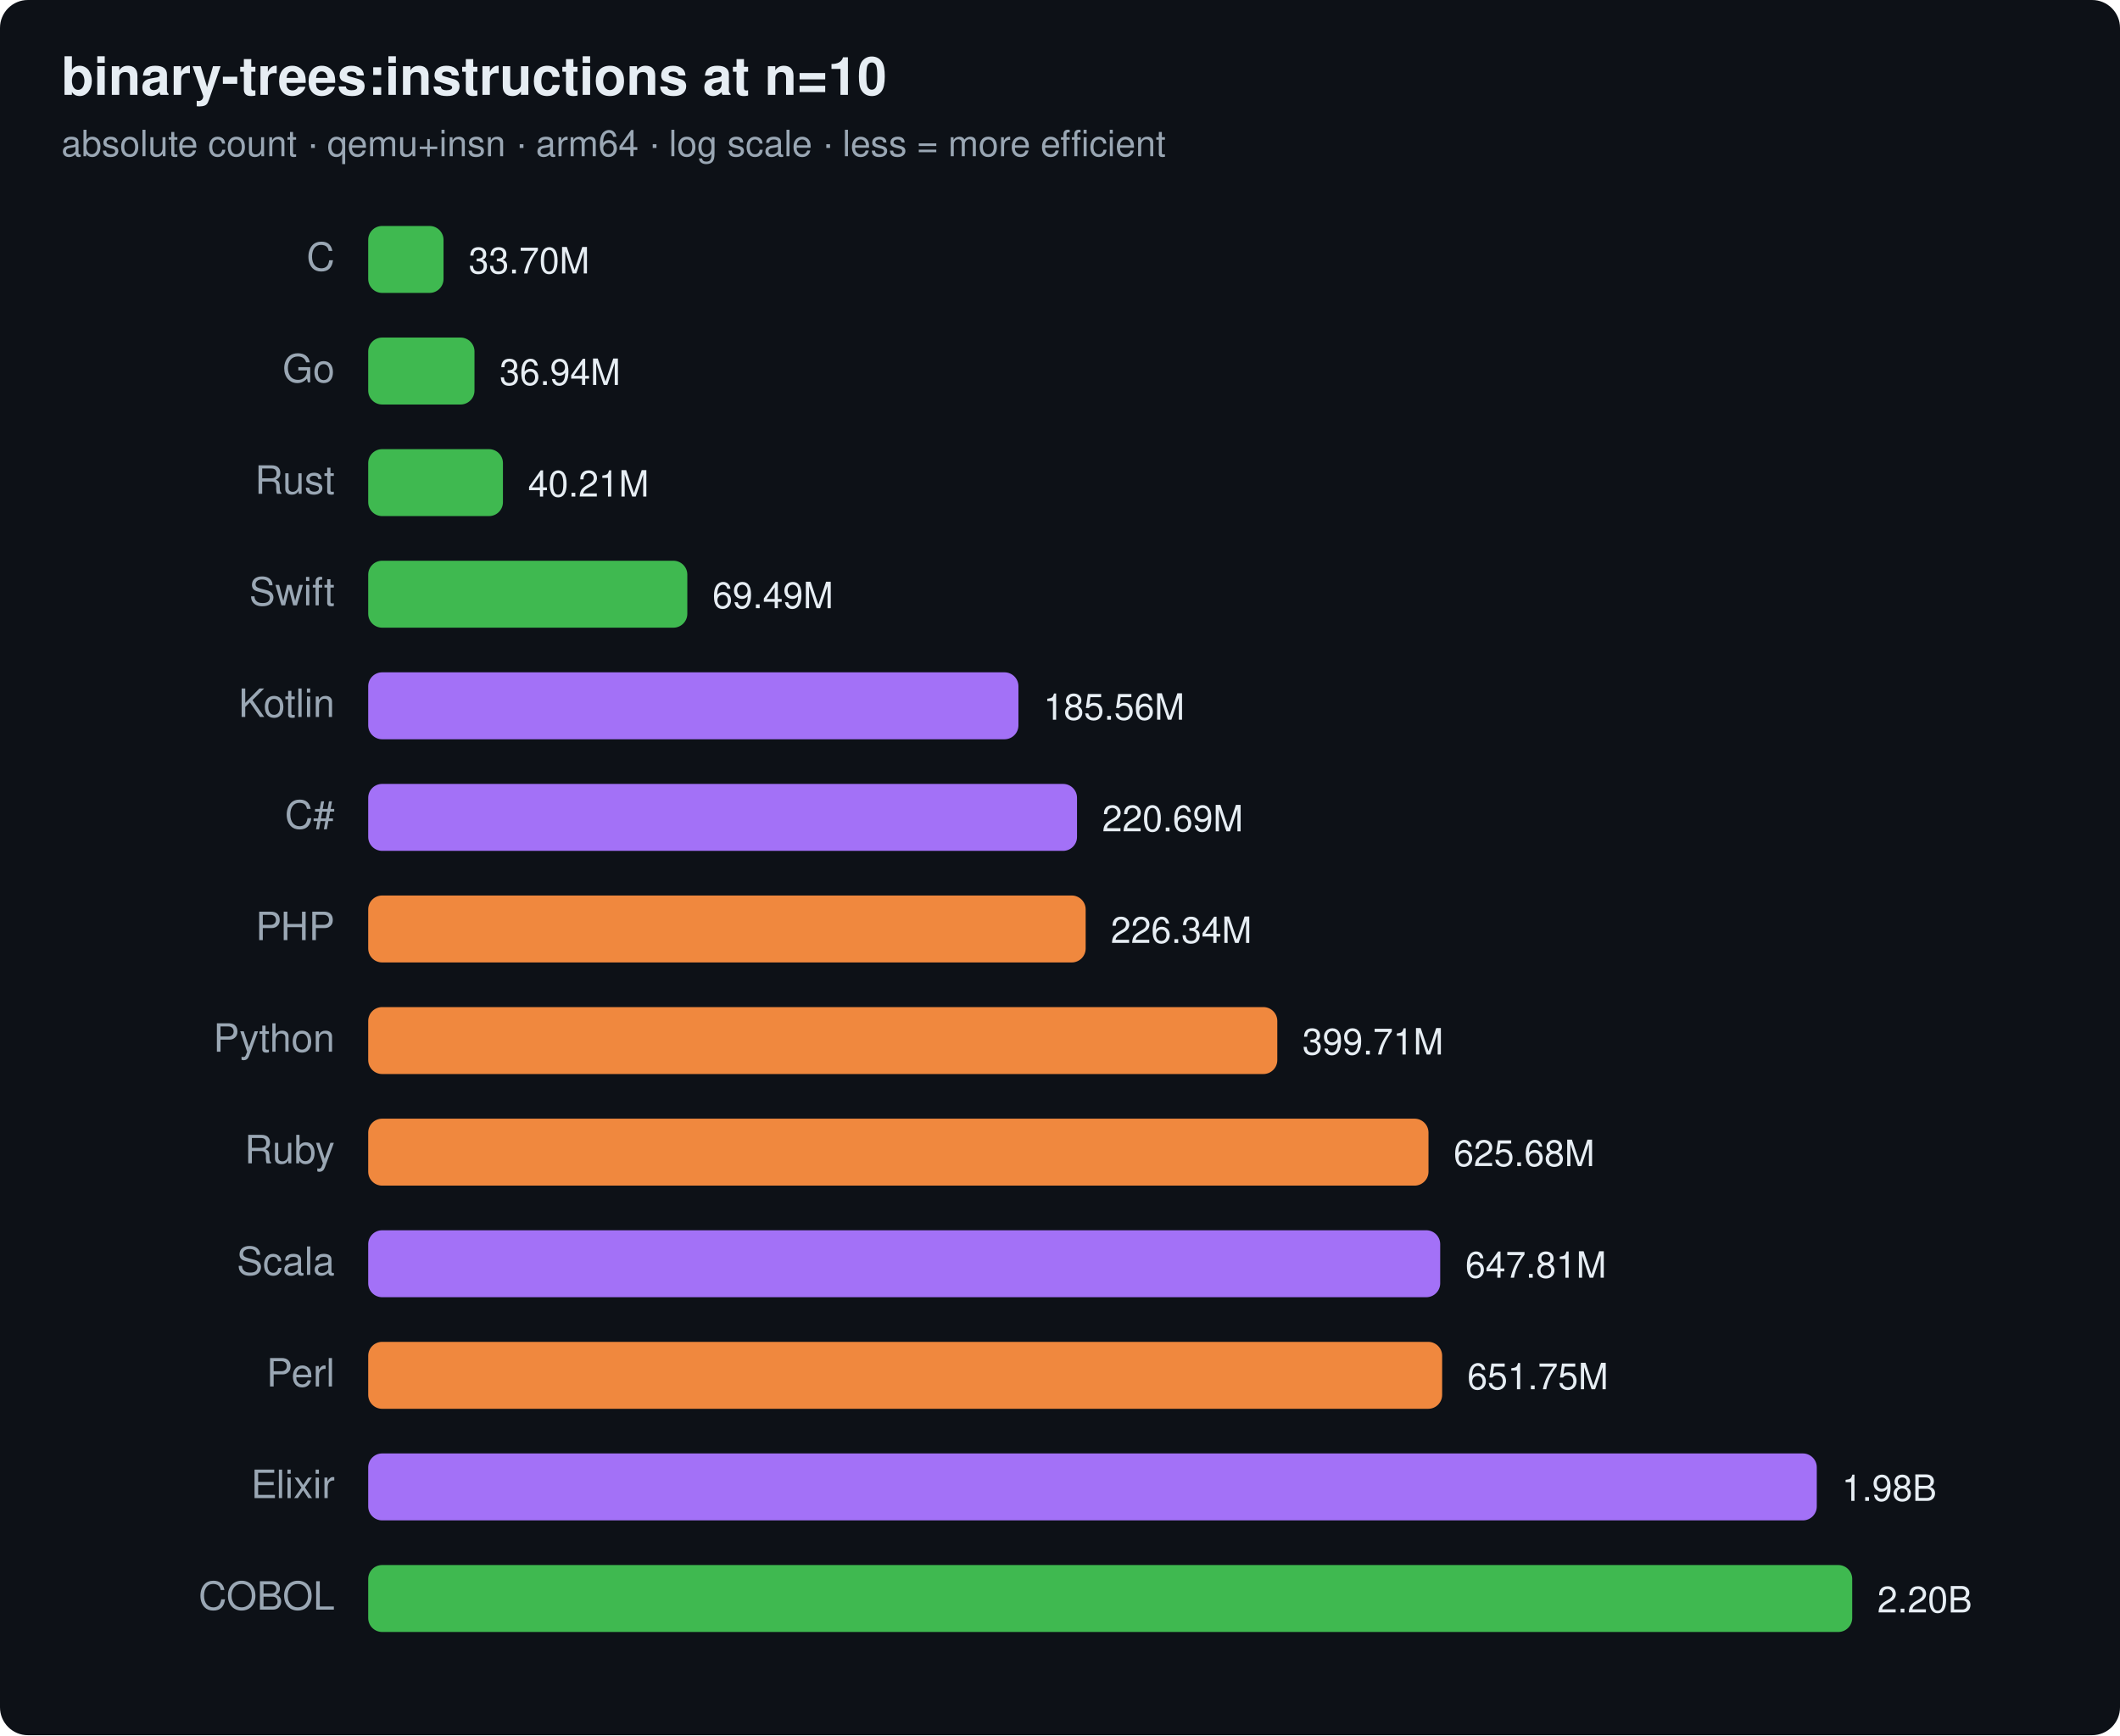
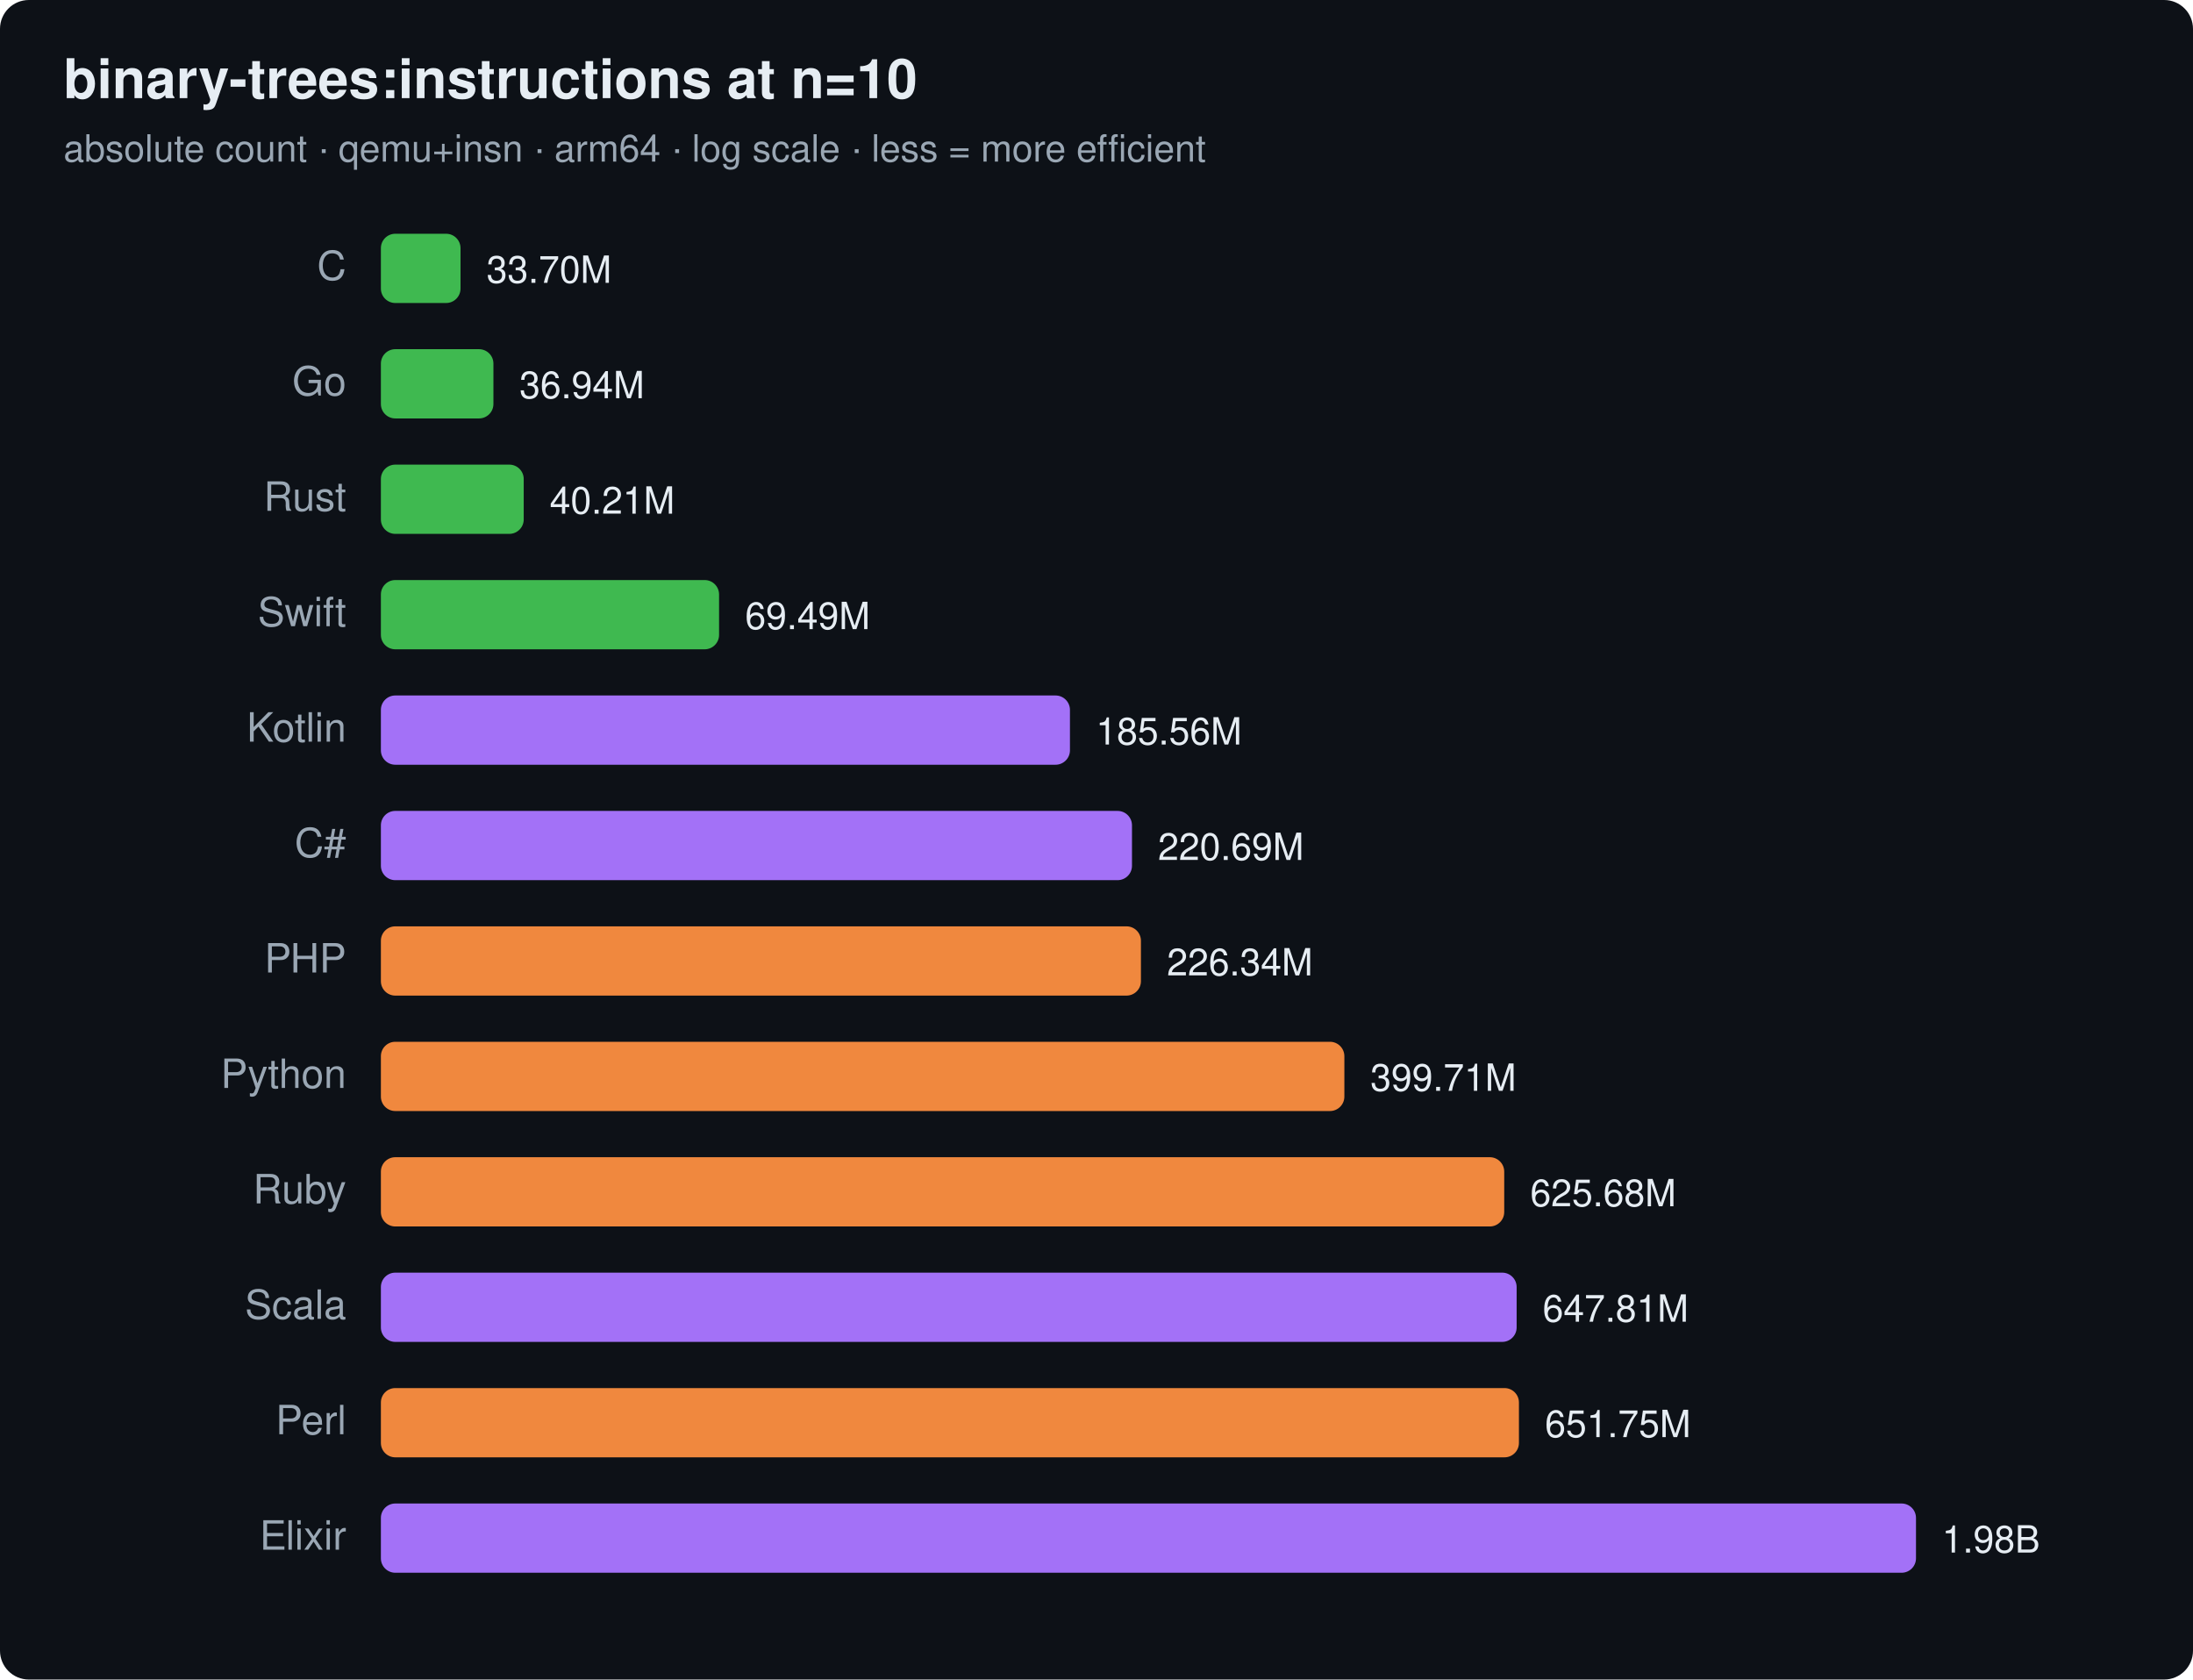
- <svg xmlns="http://www.w3.org/2000/svg" width="760" height="622" viewBox="0 0 760 622" font-family="ui-sans-serif,system-ui,Segoe UI,Helvetica,Arial">
-   <rect width="760" height="622" rx="10" fill="#0d1117" />
+ <svg xmlns="http://www.w3.org/2000/svg" width="760" height="582" viewBox="0 0 760 582" font-family="ui-sans-serif,system-ui,Segoe UI,Helvetica,Arial">
+   <rect width="760" height="582" rx="10" fill="#0d1117" />
  <text x="22" y="34" font-size="19" font-weight="700" fill="#e6edf3">binary-trees:instructions at n=10</text>
  <text x="22" y="56" font-size="13" fill="#9aa7b4">absolute count · qemu+insn · arm64 · log scale · less = more efficient</text>
  <text x="120" y="97" text-anchor="end" font-size="14" fill="#9aa7b4">C</text>
-   <rect x="132" y="81" width="27.0" height="24" rx="5" fill="#3fb950" />
-   <text x="168.0" y="98" font-size="13" fill="#e6edf3">33.70M</text>
+   <rect x="132" y="81" width="27.6" height="24" rx="5" fill="#3fb950" />
+   <text x="168.6" y="98" font-size="13" fill="#e6edf3">33.70M</text>
  <text x="120" y="137" text-anchor="end" font-size="14" fill="#9aa7b4">Go</text>
-   <rect x="132" y="121" width="38.1" height="24" rx="5" fill="#3fb950" />
-   <text x="179.1" y="138" font-size="13" fill="#e6edf3">36.94M</text>
+   <rect x="132" y="121" width="39.0" height="24" rx="5" fill="#3fb950" />
+   <text x="180.0" y="138" font-size="13" fill="#e6edf3">36.94M</text>
  <text x="120" y="177" text-anchor="end" font-size="14" fill="#9aa7b4">Rust</text>
-   <rect x="132" y="161" width="48.3" height="24" rx="5" fill="#3fb950" />
-   <text x="189.3" y="178" font-size="13" fill="#e6edf3">40.21M</text>
+   <rect x="132" y="161" width="49.5" height="24" rx="5" fill="#3fb950" />
+   <text x="190.5" y="178" font-size="13" fill="#e6edf3">40.21M</text>
  <text x="120" y="217" text-anchor="end" font-size="14" fill="#9aa7b4">Swift</text>
-   <rect x="132" y="201" width="114.4" height="24" rx="5" fill="#3fb950" />
-   <text x="255.4" y="218" font-size="13" fill="#e6edf3">69.49M</text>
+   <rect x="132" y="201" width="117.2" height="24" rx="5" fill="#3fb950" />
+   <text x="258.2" y="218" font-size="13" fill="#e6edf3">69.49M</text>
  <text x="120" y="257" text-anchor="end" font-size="14" fill="#9aa7b4">Kotlin</text>
-   <rect x="132" y="241" width="233.1" height="24" rx="5" fill="#a371f7" />
-   <text x="374.1" y="258" font-size="13" fill="#e6edf3">185.56M</text>
+   <rect x="132" y="241" width="238.8" height="24" rx="5" fill="#a371f7" />
+   <text x="379.8" y="258" font-size="13" fill="#e6edf3">185.56M</text>
  <text x="120" y="297" text-anchor="end" font-size="14" fill="#9aa7b4">C#</text>
-   <rect x="132" y="281" width="254.1" height="24" rx="5" fill="#a371f7" />
-   <text x="395.1" y="298" font-size="13" fill="#e6edf3">220.69M</text>
+   <rect x="132" y="281" width="260.3" height="24" rx="5" fill="#a371f7" />
+   <text x="401.3" y="298" font-size="13" fill="#e6edf3">220.69M</text>
  <text x="120" y="337" text-anchor="end" font-size="14" fill="#9aa7b4">PHP</text>
-   <rect x="132" y="321" width="257.2" height="24" rx="5" fill="#f0883e" />
-   <text x="398.2" y="338" font-size="13" fill="#e6edf3">226.34M</text>
+   <rect x="132" y="321" width="263.4" height="24" rx="5" fill="#f0883e" />
+   <text x="404.4" y="338" font-size="13" fill="#e6edf3">226.34M</text>
  <text x="120" y="377" text-anchor="end" font-size="14" fill="#9aa7b4">Python</text>
-   <rect x="132" y="361" width="325.9" height="24" rx="5" fill="#f0883e" />
-   <text x="466.9" y="378" font-size="13" fill="#e6edf3">399.71M</text>
+   <rect x="132" y="361" width="333.9" height="24" rx="5" fill="#f0883e" />
+   <text x="474.9" y="378" font-size="13" fill="#e6edf3">399.71M</text>
  <text x="120" y="417" text-anchor="end" font-size="14" fill="#9aa7b4">Ruby</text>
-   <rect x="132" y="401" width="380.1" height="24" rx="5" fill="#f0883e" />
-   <text x="521.1" y="418" font-size="13" fill="#e6edf3">625.68M</text>
+   <rect x="132" y="401" width="389.3" height="24" rx="5" fill="#f0883e" />
+   <text x="530.3" y="418" font-size="13" fill="#e6edf3">625.68M</text>
  <text x="120" y="457" text-anchor="end" font-size="14" fill="#9aa7b4">Scala</text>
-   <rect x="132" y="441" width="384.3" height="24" rx="5" fill="#a371f7" />
-   <text x="525.3" y="458" font-size="13" fill="#e6edf3">647.81M</text>
+   <rect x="132" y="441" width="393.6" height="24" rx="5" fill="#a371f7" />
+   <text x="534.6" y="458" font-size="13" fill="#e6edf3">647.81M</text>
  <text x="120" y="497" text-anchor="end" font-size="14" fill="#9aa7b4">Perl</text>
-   <rect x="132" y="481" width="385.0" height="24" rx="5" fill="#f0883e" />
-   <text x="526.0" y="498" font-size="13" fill="#e6edf3">651.75M</text>
+   <rect x="132" y="481" width="394.4" height="24" rx="5" fill="#f0883e" />
+   <text x="535.4" y="498" font-size="13" fill="#e6edf3">651.75M</text>
  <text x="120" y="537" text-anchor="end" font-size="14" fill="#9aa7b4">Elixir</text>
-   <rect x="132" y="521" width="519.3" height="24" rx="5" fill="#a371f7" />
-   <text x="660.3" y="538" font-size="13" fill="#e6edf3">1.98B</text>
-   <text x="120" y="577" text-anchor="end" font-size="14" fill="#9aa7b4">COBOL</text>
-   <rect x="132" y="561" width="532.0" height="24" rx="5" fill="#3fb950" />
-   <text x="673.0" y="578" font-size="13" fill="#e6edf3">2.20B</text>
+   <rect x="132" y="521" width="532.0" height="24" rx="5" fill="#a371f7" />
+   <text x="673.0" y="538" font-size="13" fill="#e6edf3">1.98B</text>
</svg>
